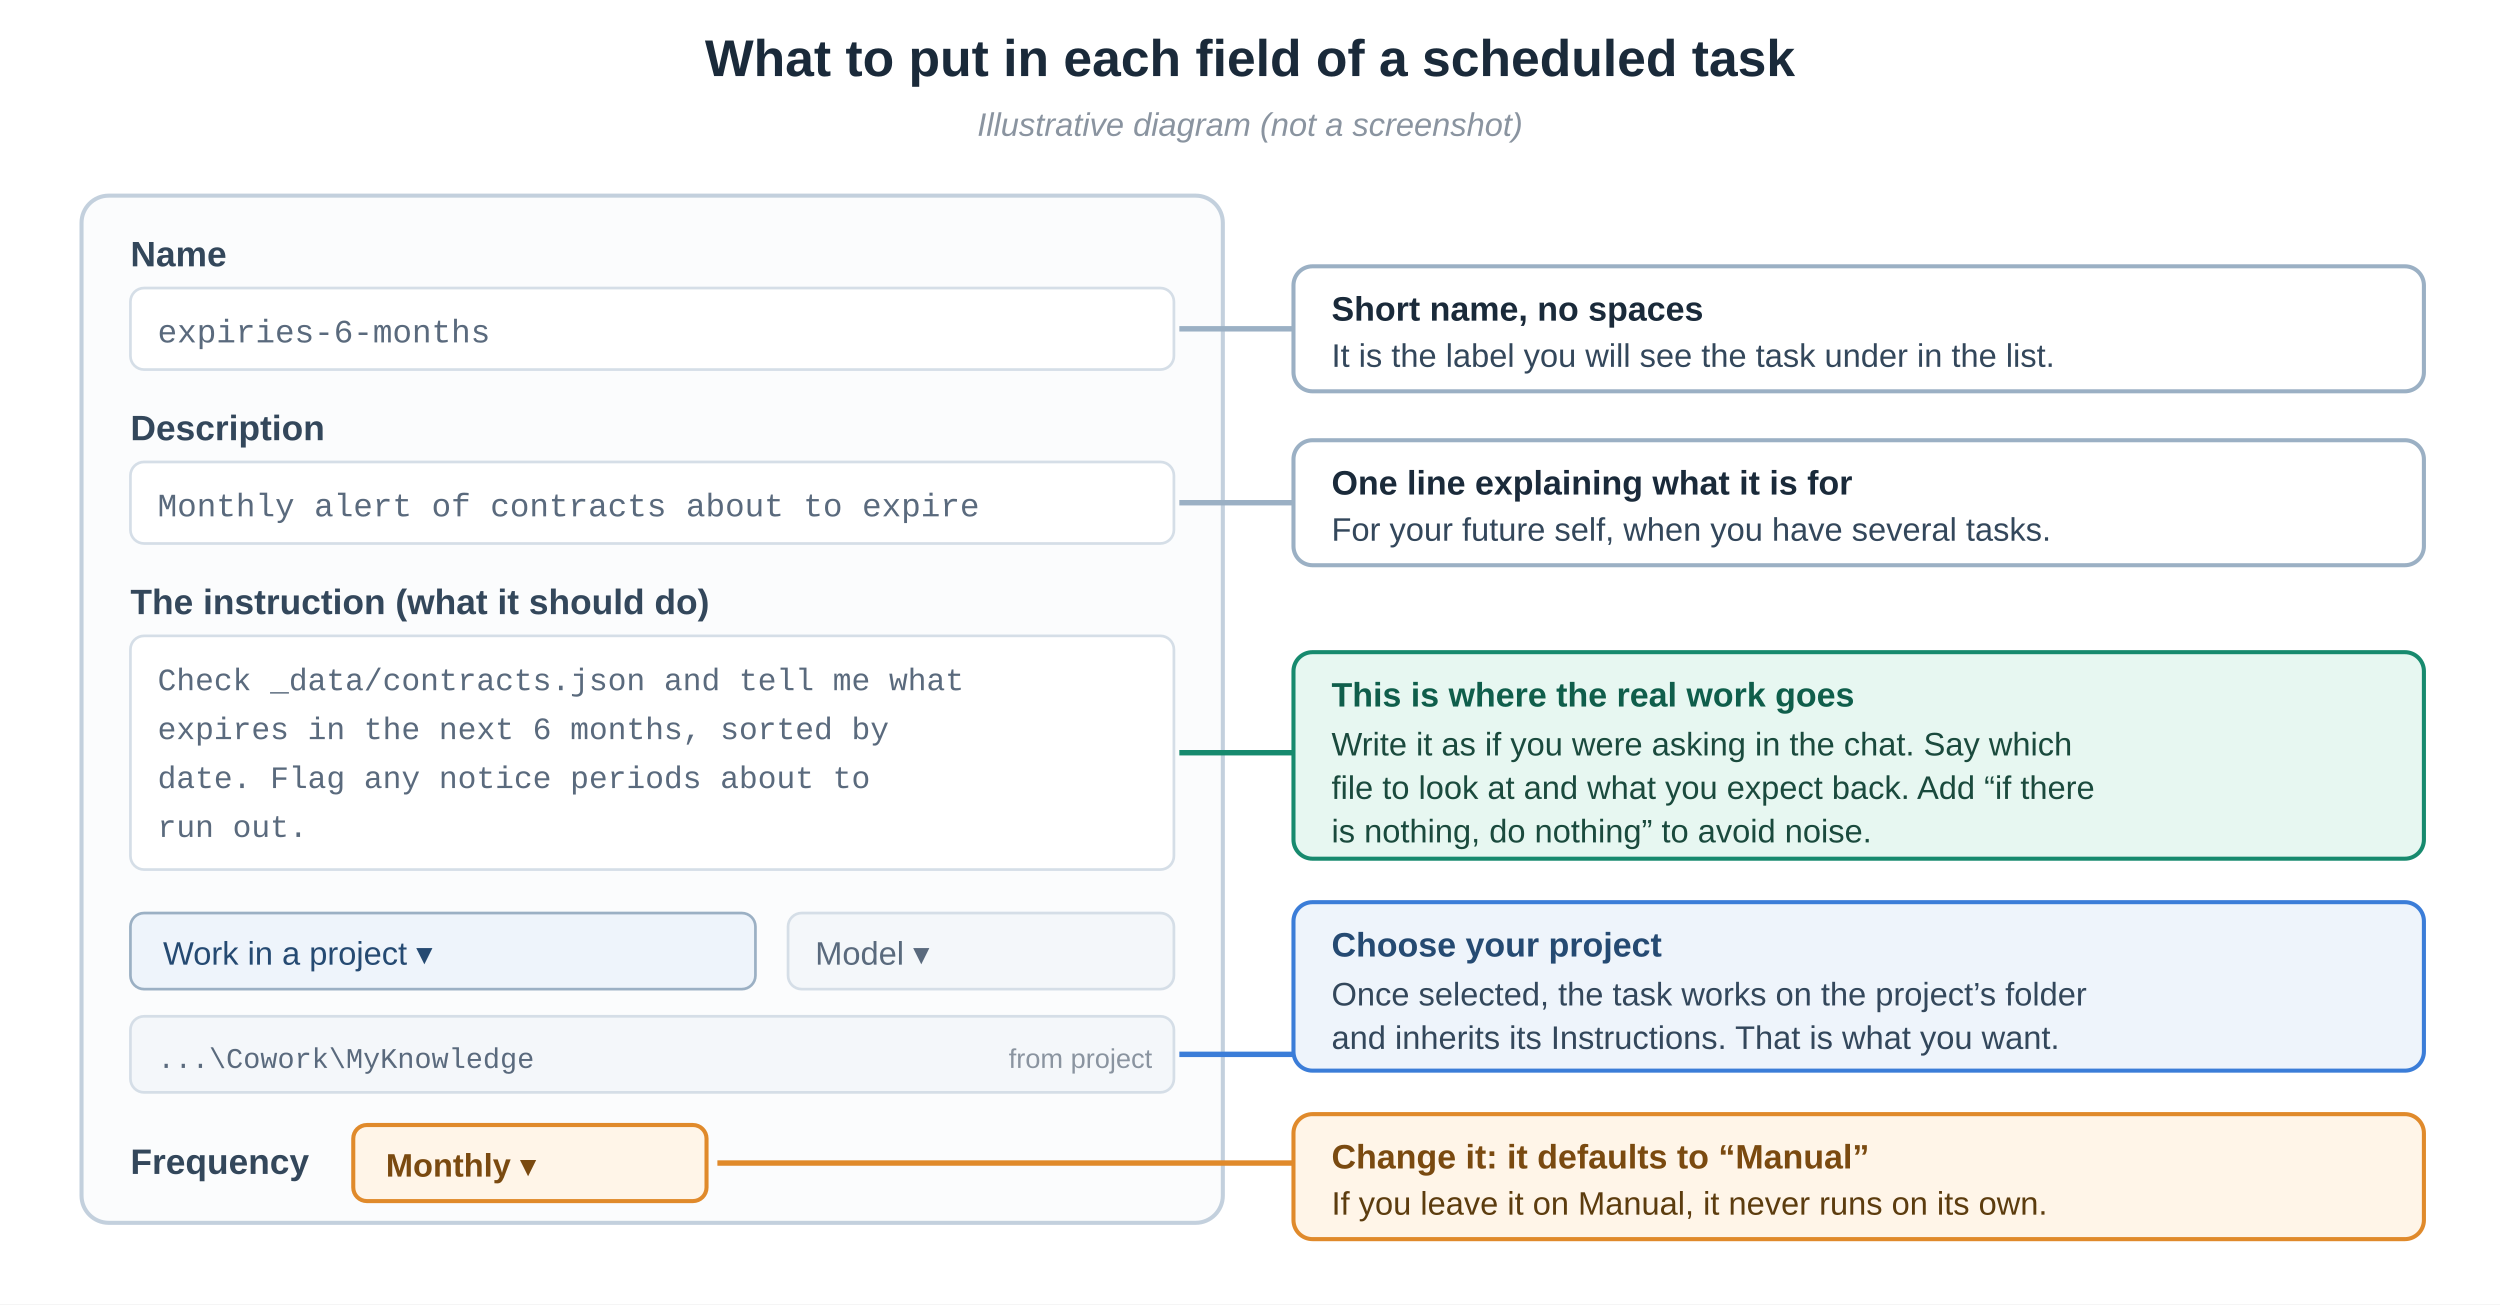
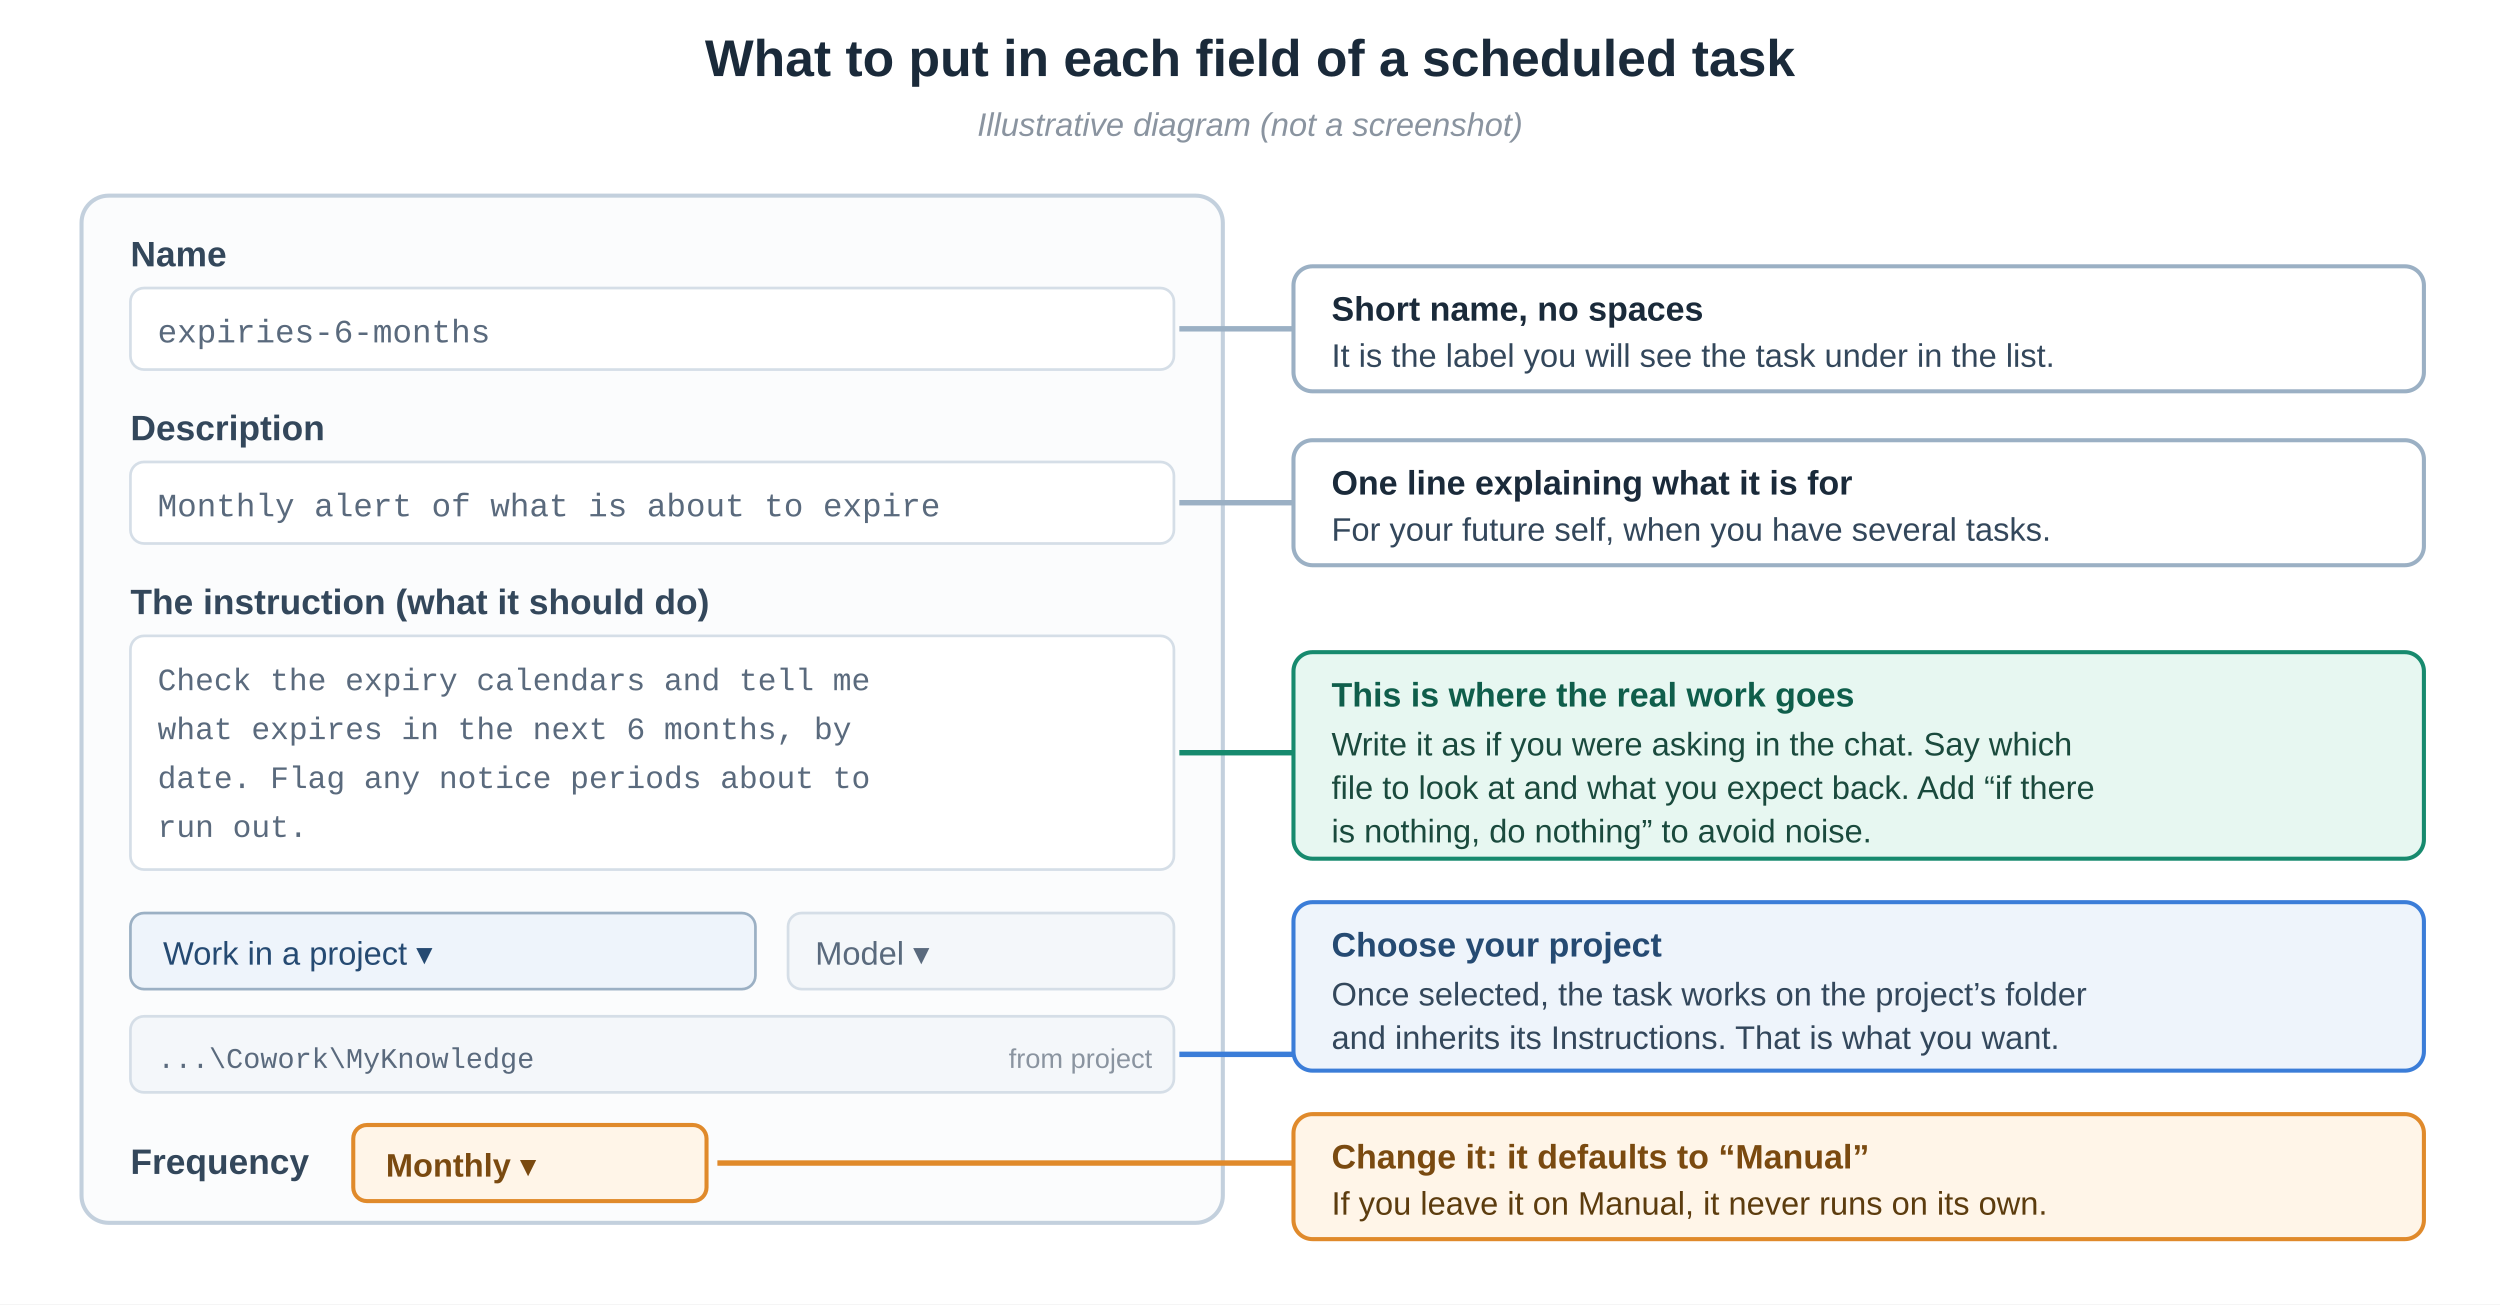
<svg xmlns="http://www.w3.org/2000/svg" viewBox="0 0 920 480">
  <rect x="0" y="0" width="920" height="480" fill="#ffffff" />
  <text x="460" y="28" text-anchor="middle" font-family="Arial" font-size="19" font-weight="bold" fill="#1a2a3a">What to put in each field of a scheduled task</text>
  <text x="460" y="50" text-anchor="middle" font-family="Arial" font-size="12" font-style="italic" fill="#8a94a0">Illustrative diagram (not a screenshot)</text>
  <rect x="30" y="72" width="420" height="378" rx="10" fill="#fbfcfd" stroke="#c3d0dd" stroke-width="1.5" />
  <text x="48" y="98" font-family="Arial" font-size="13" font-weight="bold" fill="#33475b">Name</text>
  <rect x="48" y="106" width="384" height="30" rx="5" fill="#ffffff" stroke="#d5dee7" />
  <text x="58" y="126" font-family="Courier New" font-size="12" fill="#5a6a7d">expiries-6-months</text>
  <text x="48" y="162" font-family="Arial" font-size="13" font-weight="bold" fill="#33475b">Description</text>
  <rect x="48" y="170" width="384" height="30" rx="5" fill="#ffffff" stroke="#d5dee7" />
-   <text x="58" y="190" font-family="Courier New" font-size="12" fill="#5a6a7d">Monthly alert of contracts about to expire</text>
+   <text x="58" y="190" font-family="Courier New" font-size="12" fill="#5a6a7d">Monthly alert of what is about to expire</text>
  <text x="48" y="226" font-family="Arial" font-size="13" font-weight="bold" fill="#33475b">The instruction (what it should do)</text>
  <rect x="48" y="234" width="384" height="86" rx="5" fill="#ffffff" stroke="#d5dee7" />
-   <text x="58" y="254" font-family="Courier New" font-size="11.5" fill="#5a6a7d">Check _data/contracts.json and tell me what</text>
-   <text x="58" y="272" font-family="Courier New" font-size="11.5" fill="#5a6a7d">expires in the next 6 months, sorted by</text>
+   <text x="58" y="254" font-family="Courier New" font-size="11.5" fill="#5a6a7d">Check the expiry calendars and tell me</text>
+   <text x="58" y="272" font-family="Courier New" font-size="11.5" fill="#5a6a7d">what expires in the next 6 months, by</text>
  <text x="58" y="290" font-family="Courier New" font-size="11.5" fill="#5a6a7d">date. Flag any notice periods about to</text>
  <text x="58" y="308" font-family="Courier New" font-size="11.5" fill="#5a6a7d">run out.</text>
  <rect x="48" y="336" width="230" height="28" rx="5" fill="#eef4fb" stroke="#9bb0c4" />
  <text x="60" y="355" font-family="Arial" font-size="12" fill="#254a72">Work in a project ▾</text>
  <rect x="290" y="336" width="142" height="28" rx="5" fill="#f4f7fa" stroke="#d5dee7" />
  <text x="300" y="355" font-family="Arial" font-size="12" fill="#5a6a7d">Model ▾</text>
  <rect x="48" y="374" width="384" height="28" rx="5" fill="#f4f7fa" stroke="#d5dee7" />
  <text x="58" y="393" font-family="Courier New" font-size="10.5" fill="#5a6a7d">...\Cowork\MyKnowledge</text>
  <text x="424" y="393" text-anchor="end" font-family="Arial" font-size="10" fill="#8a94a0">from project</text>
  <text x="48" y="432" font-family="Arial" font-size="13" font-weight="bold" fill="#33475b">Frequency</text>
  <rect x="130" y="414" width="130" height="28" rx="5" fill="#fff5e8" stroke="#e08a2b" stroke-width="1.5" />
  <text x="142" y="433" font-family="Arial" font-size="12" font-weight="bold" fill="#7a4a10">Monthly ▾</text>
  <path d="M 434 121 L 476 121" stroke="#9bb0c4" stroke-width="2" />
  <rect x="476" y="98" width="416" height="46" rx="7" fill="#ffffff" stroke="#9bb0c4" stroke-width="1.5" />
  <text x="490" y="118" font-family="Arial" font-size="12.5" font-weight="bold" fill="#1a2a3a">Short name, no spaces</text>
  <text x="490" y="135" font-family="Arial" font-size="12" fill="#33475b">It is the label you will see the task under in the list.</text>
  <path d="M 434 185 L 476 185" stroke="#9bb0c4" stroke-width="2" />
  <rect x="476" y="162" width="416" height="46" rx="7" fill="#ffffff" stroke="#9bb0c4" stroke-width="1.5" />
  <text x="490" y="182" font-family="Arial" font-size="12.5" font-weight="bold" fill="#1a2a3a">One line explaining what it is for</text>
  <text x="490" y="199" font-family="Arial" font-size="12" fill="#33475b">For your future self, when you have several tasks.</text>
  <path d="M 434 277 L 476 277" stroke="#178a6e" stroke-width="2" />
  <rect x="476" y="240" width="416" height="76" rx="7" fill="#e7f7f1" stroke="#178a6e" stroke-width="1.5" />
  <text x="490" y="260" font-family="Arial" font-size="12.5" font-weight="bold" fill="#0f5e4b">This is where the real work goes</text>
  <text x="490" y="278" font-family="Arial" font-size="12" fill="#1a4a3d">Write it as if you were asking in the chat. Say which</text>
  <text x="490" y="294" font-family="Arial" font-size="12" fill="#1a4a3d">file to look at and what you expect back. Add “if there</text>
  <text x="490" y="310" font-family="Arial" font-size="12" fill="#1a4a3d">is nothing, do nothing” to avoid noise.</text>
  <path d="M 434 388 L 476 388" stroke="#3b7dd8" stroke-width="2" />
  <rect x="476" y="332" width="416" height="62" rx="7" fill="#eef4fb" stroke="#3b7dd8" stroke-width="1.5" />
  <text x="490" y="352" font-family="Arial" font-size="12.5" font-weight="bold" fill="#254a72">Choose your project</text>
  <text x="490" y="370" font-family="Arial" font-size="12" fill="#33475b">Once selected, the task works on the project’s folder</text>
  <text x="490" y="386" font-family="Arial" font-size="12" fill="#33475b">and inherits its Instructions. That is what you want.</text>
  <path d="M 264 428 L 476 428" stroke="#e08a2b" stroke-width="2" />
  <rect x="476" y="410" width="416" height="46" rx="7" fill="#fff5e8" stroke="#e08a2b" stroke-width="1.5" />
  <text x="490" y="430" font-family="Arial" font-size="12.5" font-weight="bold" fill="#7a4a10">Change it: it defaults to “Manual”</text>
  <text x="490" y="447" font-family="Arial" font-size="12" fill="#5c3c0e">If you leave it on Manual, it never runs on its own.</text>
</svg>
